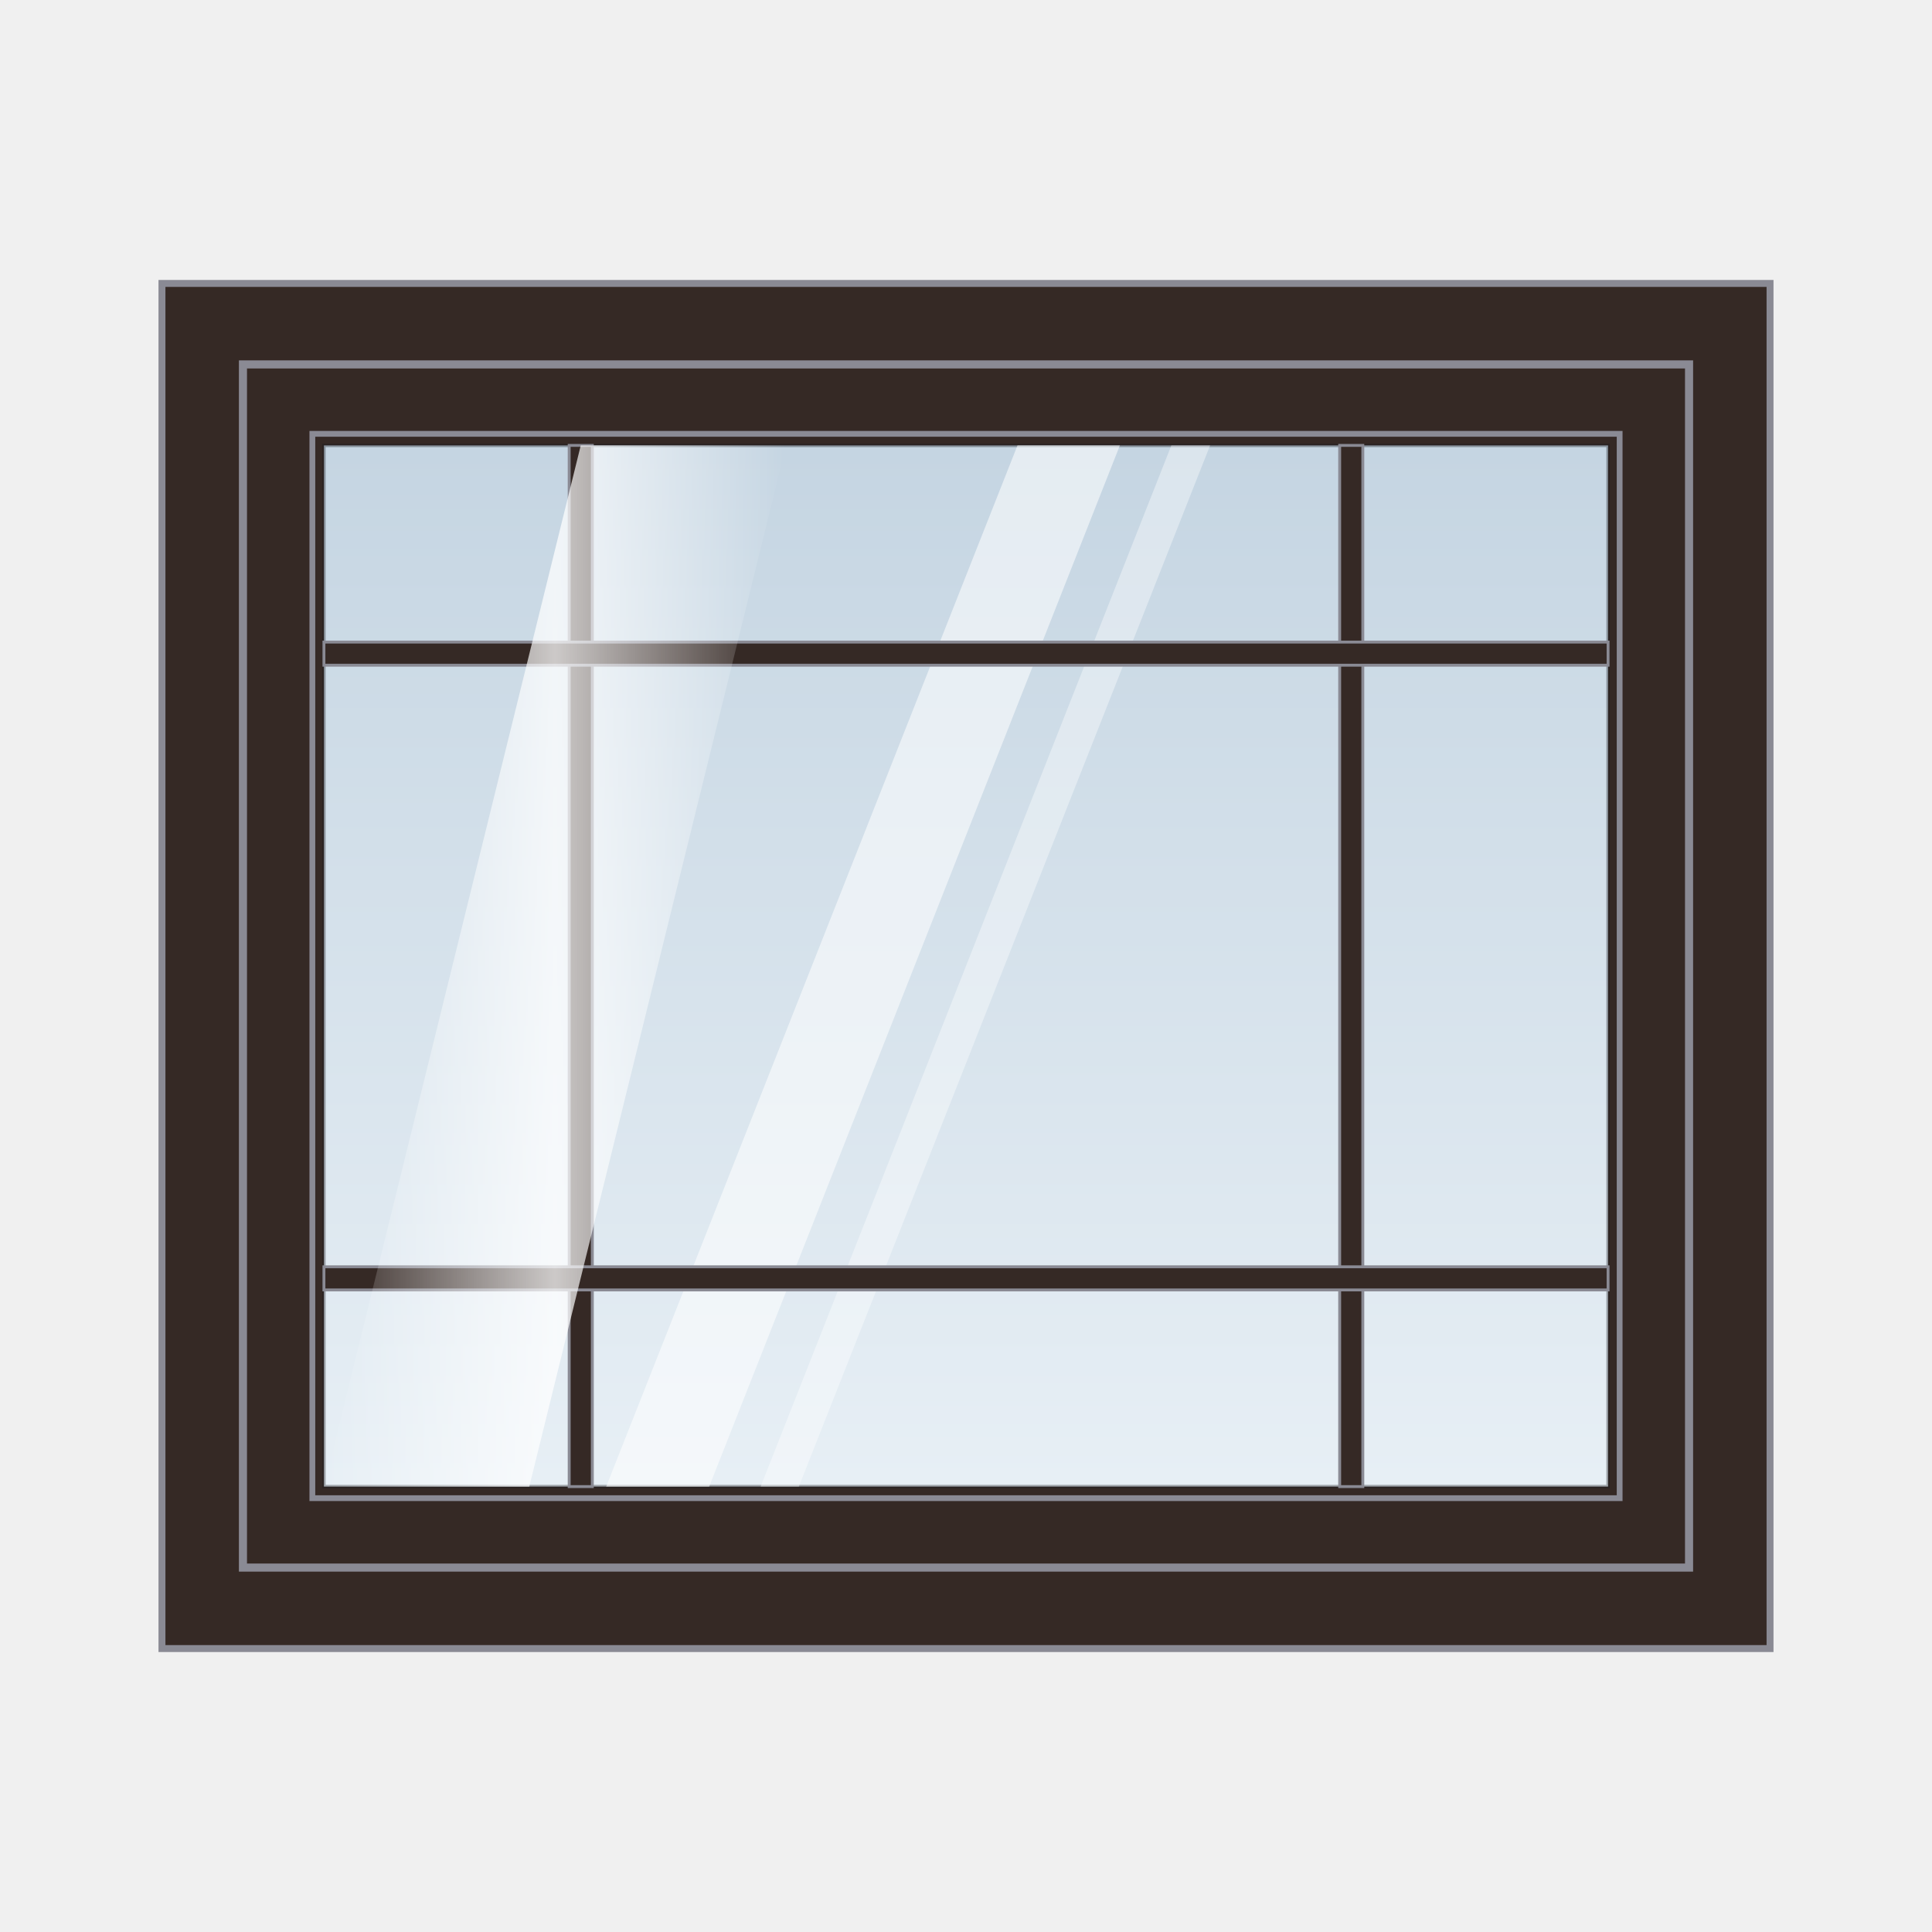
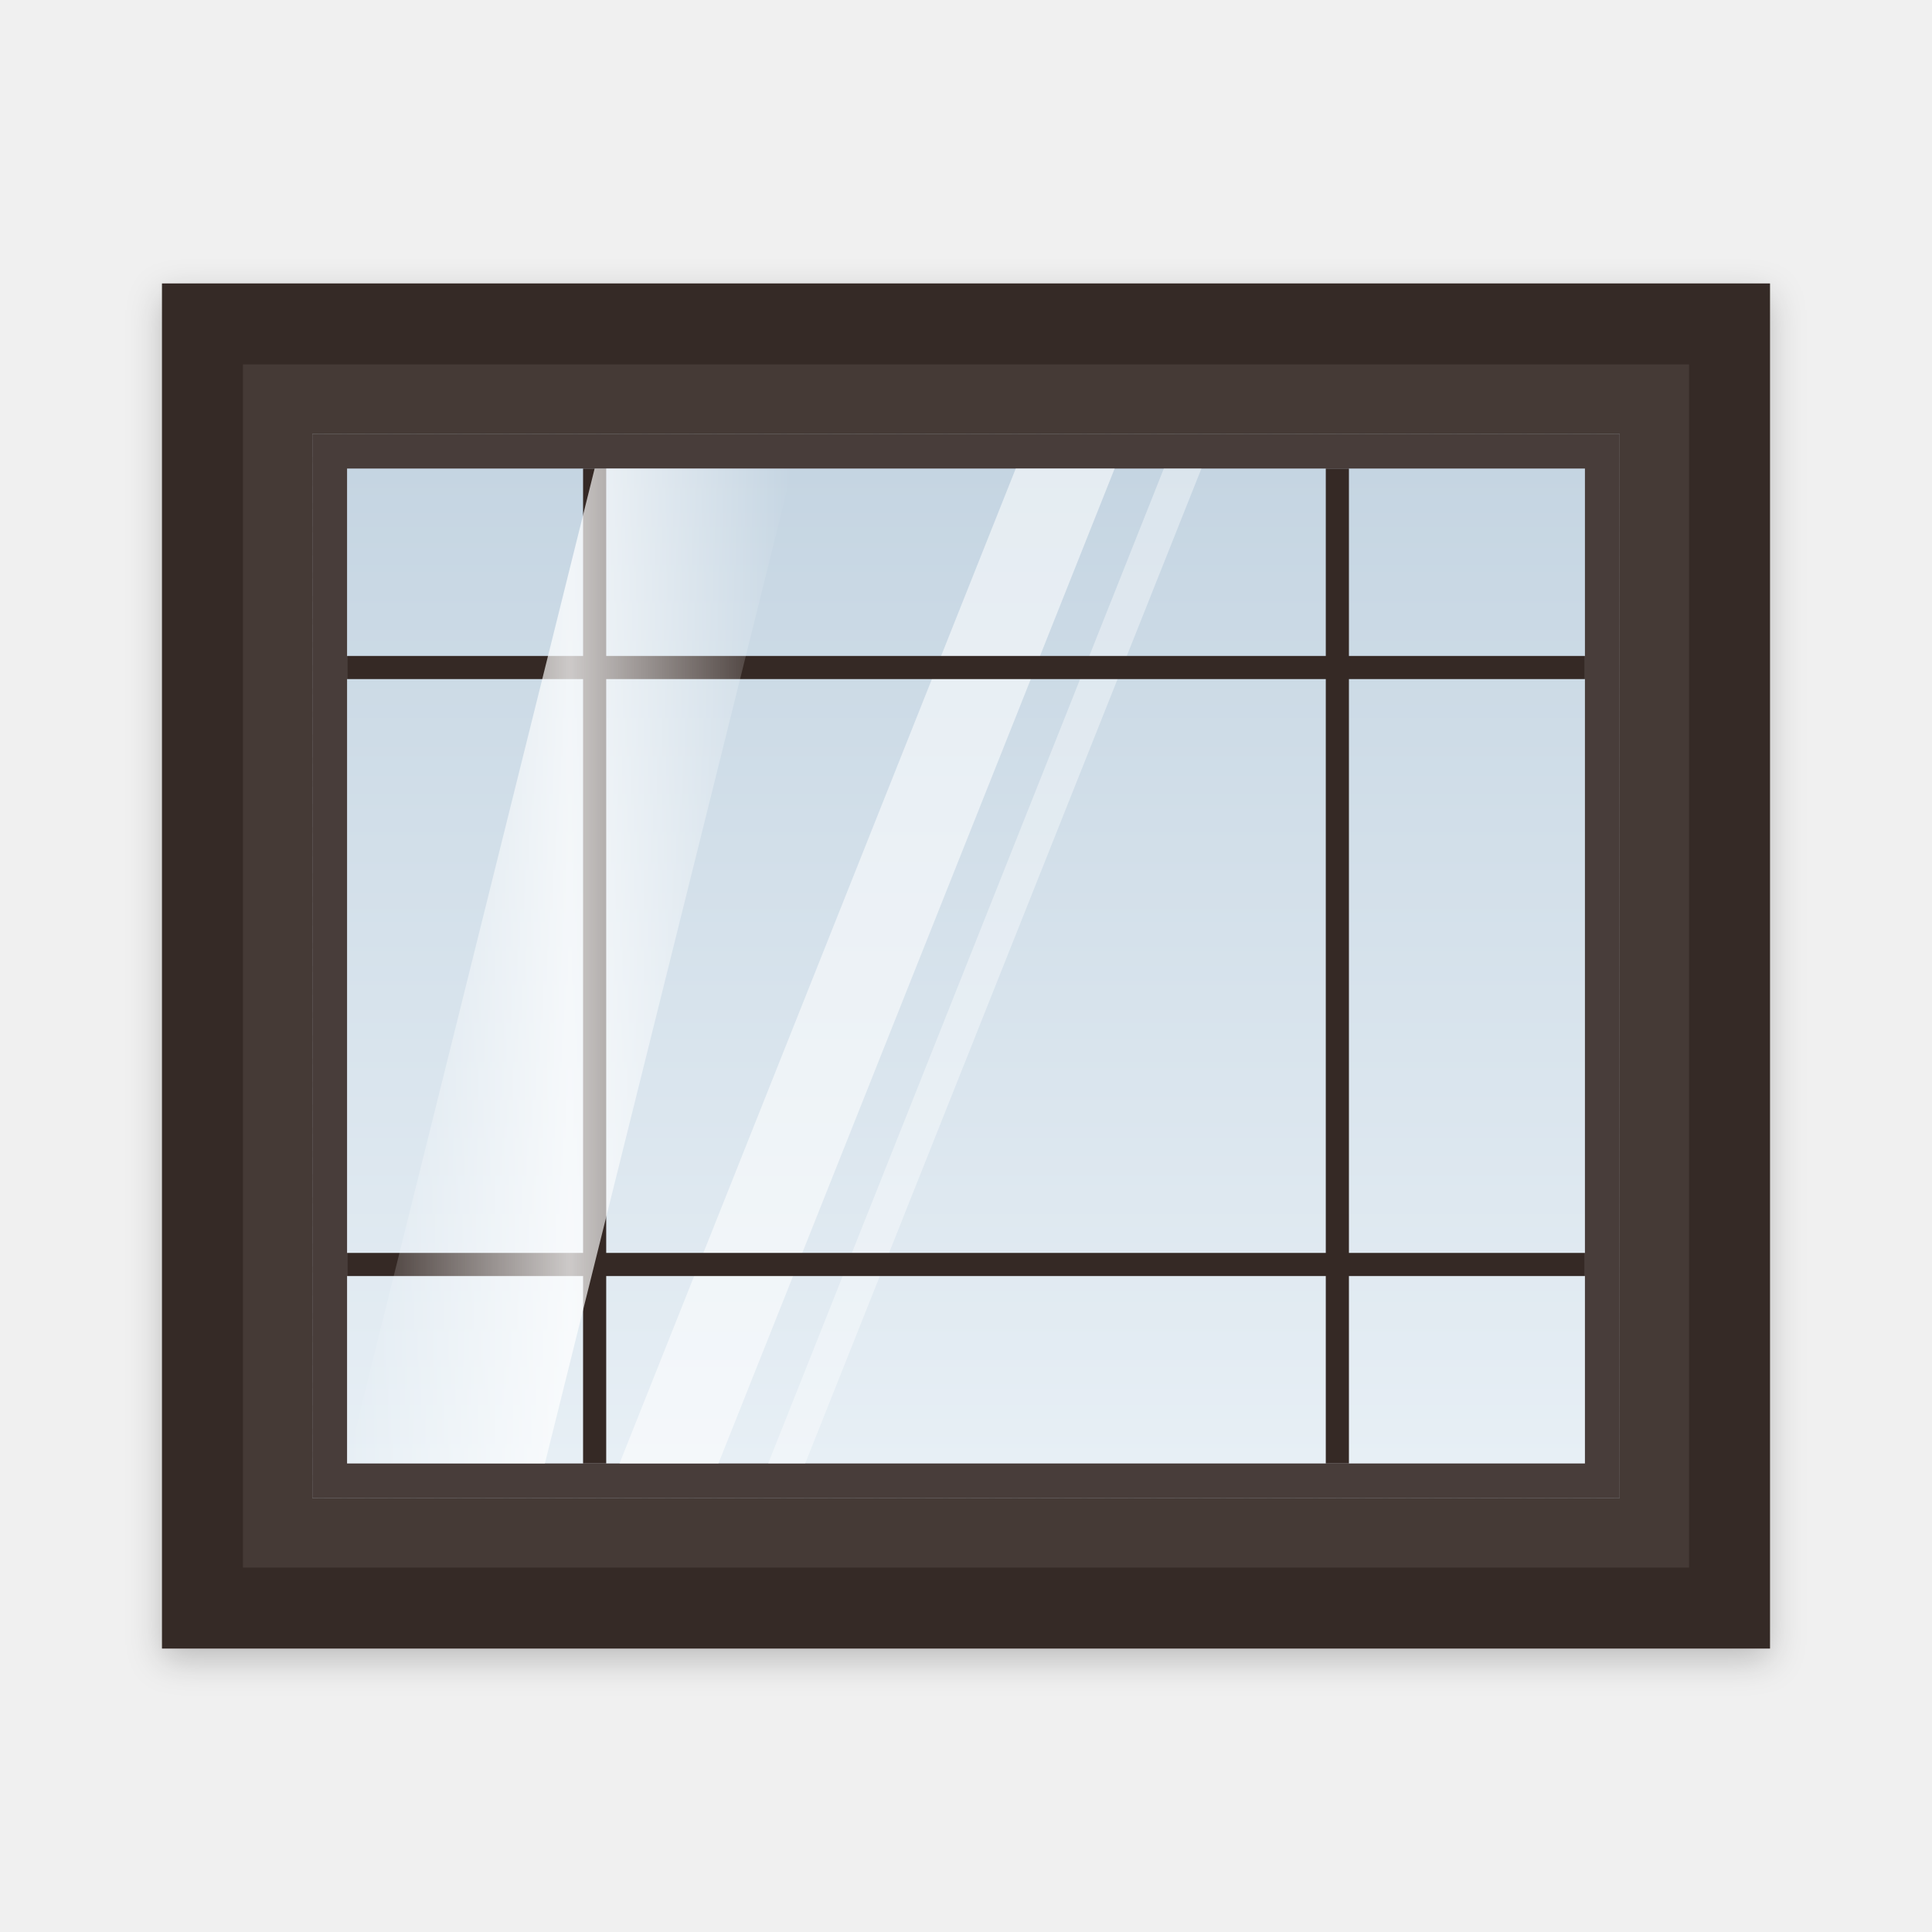
<svg xmlns="http://www.w3.org/2000/svg" viewBox="33.0 33.0 334.0 334.0" width="600" height="600" role="img">
  <defs>
    <linearGradient id="gl" x1="0" y1="0" x2="0" y2="1">
      <stop offset="0" stop-color="#C5D5E2" />
      <stop offset="1" stop-color="#E7EFF5" />
    </linearGradient>
    <pattern id="mesh" width="4" height="4" patternUnits="userSpaceOnUse">
      <rect width="4" height="4" fill="#B9C2CA" />
      <path d="M0 .5H4M.5 0V4" stroke="#19191D" stroke-opacity=".12" stroke-width="1" />
    </pattern>
    <pattern id="pine" width="14" height="14" patternUnits="userSpaceOnUse">
      <rect width="14" height="14" fill="#DFC195" />
      <path d="M3 0V14M9.5 0V14" stroke="#8C6030" stroke-opacity=".13" stroke-width="1" />
      <path d="M6 0V14" stroke="#FFFFFF" stroke-opacity=".12" stroke-width="1.4" />
    </pattern>
+     <filter id="sh" x="-20%" y="-20%" width="140%" height="140%">
+       <feDropShadow dx="0" dy="2" stdDeviation="3" flood-color="#000" flood-opacity=".22" />
+     </filter>
    <linearGradient id="shine" x1="0" y1="0" x2="1" y2="0">
      <stop offset="0" stop-color="#fff" stop-opacity="0" />
      <stop offset=".5" stop-color="#fff" stop-opacity=".75" />
      <stop offset="1" stop-color="#fff" stop-opacity="0" />
    </linearGradient>
  </defs>
-   <rect x="61.0" y="82.0" width="278.0" height="236.0" fill="#352925" stroke="#8A8A94" stroke-width="1.2" />
-   <rect x="75.0" y="96.0" width="250.0" height="208.0" fill="#352925" stroke="#8A8A94" stroke-width="1.4" />
-   <rect x="87.0" y="108.0" width="226.0" height="184.0" fill="url(#mesh)" stroke="#19191D" stroke-width="0.5" />
-   <rect x="87.0" y="108.0" width="226.0" height="184.0" fill="#352925" stroke="#8A8A94" stroke-width="1" />
-   <polygon points="89.0,110.0 311.0,110.0 311.0,290.0 89.0,290.0" fill="url(#gl)" stroke="#19191D" stroke-width="0.6" stroke-opacity=".35" />
-   <polygon points="137.8,290.0 155.6,290.0 226.6,110.0 208.9,110.0" fill="#fff" fill-opacity="0.55" />
-   <polygon points="164.5,290.0 171.1,290.0 242.2,110.0 235.5,110.0" fill="#fff" fill-opacity="0.38" />
-   <polygon points="131.4,110.0 135.4,110.0 135.4,290.0 131.4,290.0" fill="#352925" stroke="#8A8A94" stroke-width="0.5" />
-   <polygon points="264.6,110.0 268.6,110.0 268.6,290.0 264.6,290.0" fill="#352925" stroke="#8A8A94" stroke-width="0.5" />
-   <polygon points="89.0,144.0 311.0,144.0 311.0,148.0 89.0,148.0" fill="#352925" stroke="#8A8A94" stroke-width="0.5" />
-   <polygon points="89.0,252.0 311.0,252.0 311.0,256.0 89.0,256.0" fill="#352925" stroke="#8A8A94" stroke-width="0.5" />
+   <rect x="61.0" y="82.0" width="278.0" height="236.0" fill="#352925" filter="url(#sh)" />
+   <rect x="75.0" y="96.0" width="250.0" height="208.0" fill="#352925" />
+   <rect x="75.0" y="96.0" width="250.0" height="208.0" fill="#FFFFFF" fill-opacity="0.080" />
+   <rect x="87.0" y="108.0" width="226.0" height="184.0" fill="url(#mesh)" />
+   <rect x="87.0" y="108.0" width="226.0" height="184.0" fill="#352925" />
+   <rect x="87.0" y="108.0" width="226.0" height="184.0" fill="#FFFFFF" fill-opacity="0.096" />
+   <polygon points="93.0,114.0 307.0,114.0 307.0,286.0 93.0,286.0" fill="url(#gl)" />
+   <polygon points="140.1,286.0 157.2,286.0 225.7,114.0 208.6,114.0" fill="#fff" fill-opacity="0.55" />
+   <polygon points="165.8,286.0 172.2,286.0 240.7,114.0 234.2,114.0" fill="#fff" fill-opacity="0.38" />
+   <polygon points="133.8,114.0 137.8,114.0 137.8,286.0 133.8,286.0" fill="#352925" />
+   <polygon points="262.2,114.0 266.2,114.0 266.2,286.0 262.2,286.0" fill="#352925" />
+   <polygon points="93.0,146.4 307.0,146.4 307.0,150.4 93.0,150.4" fill="#352925" />
+   <polygon points="93.0,249.6 307.0,249.6 307.0,253.6 93.0,253.6" fill="#352925" />
  <clipPath id="c31">
-     <rect x="89" y="110" width="222" height="180" />
+     <rect x="93" y="114" width="214" height="172" />
  </clipPath>
  <g clip-path="url(#c31)">
    <g>
-       <animateTransform attributeName="transform" type="translate" dur="4.8s" repeatCount="indefinite" keyTimes="0;.24;.72;1" values="-111.0 0;-111.0 0;277.5 0;277.5 0" />
-       <polygon points="89.0,290.0 124.5,290.0 168.9,110.0 133.4,110.0" fill="url(#shine)" />
+       <animateTransform attributeName="transform" type="translate" dur="4.8s" repeatCount="indefinite" keyTimes="0;.24;.72;1" values="-107.0 0;-107.0 0;267.5 0;267.5 0" />
+       <polygon points="93.0,286.0 127.2,286.0 170.0,114.0 135.8,114.0" fill="url(#shine)" />
    </g>
  </g>
</svg>
